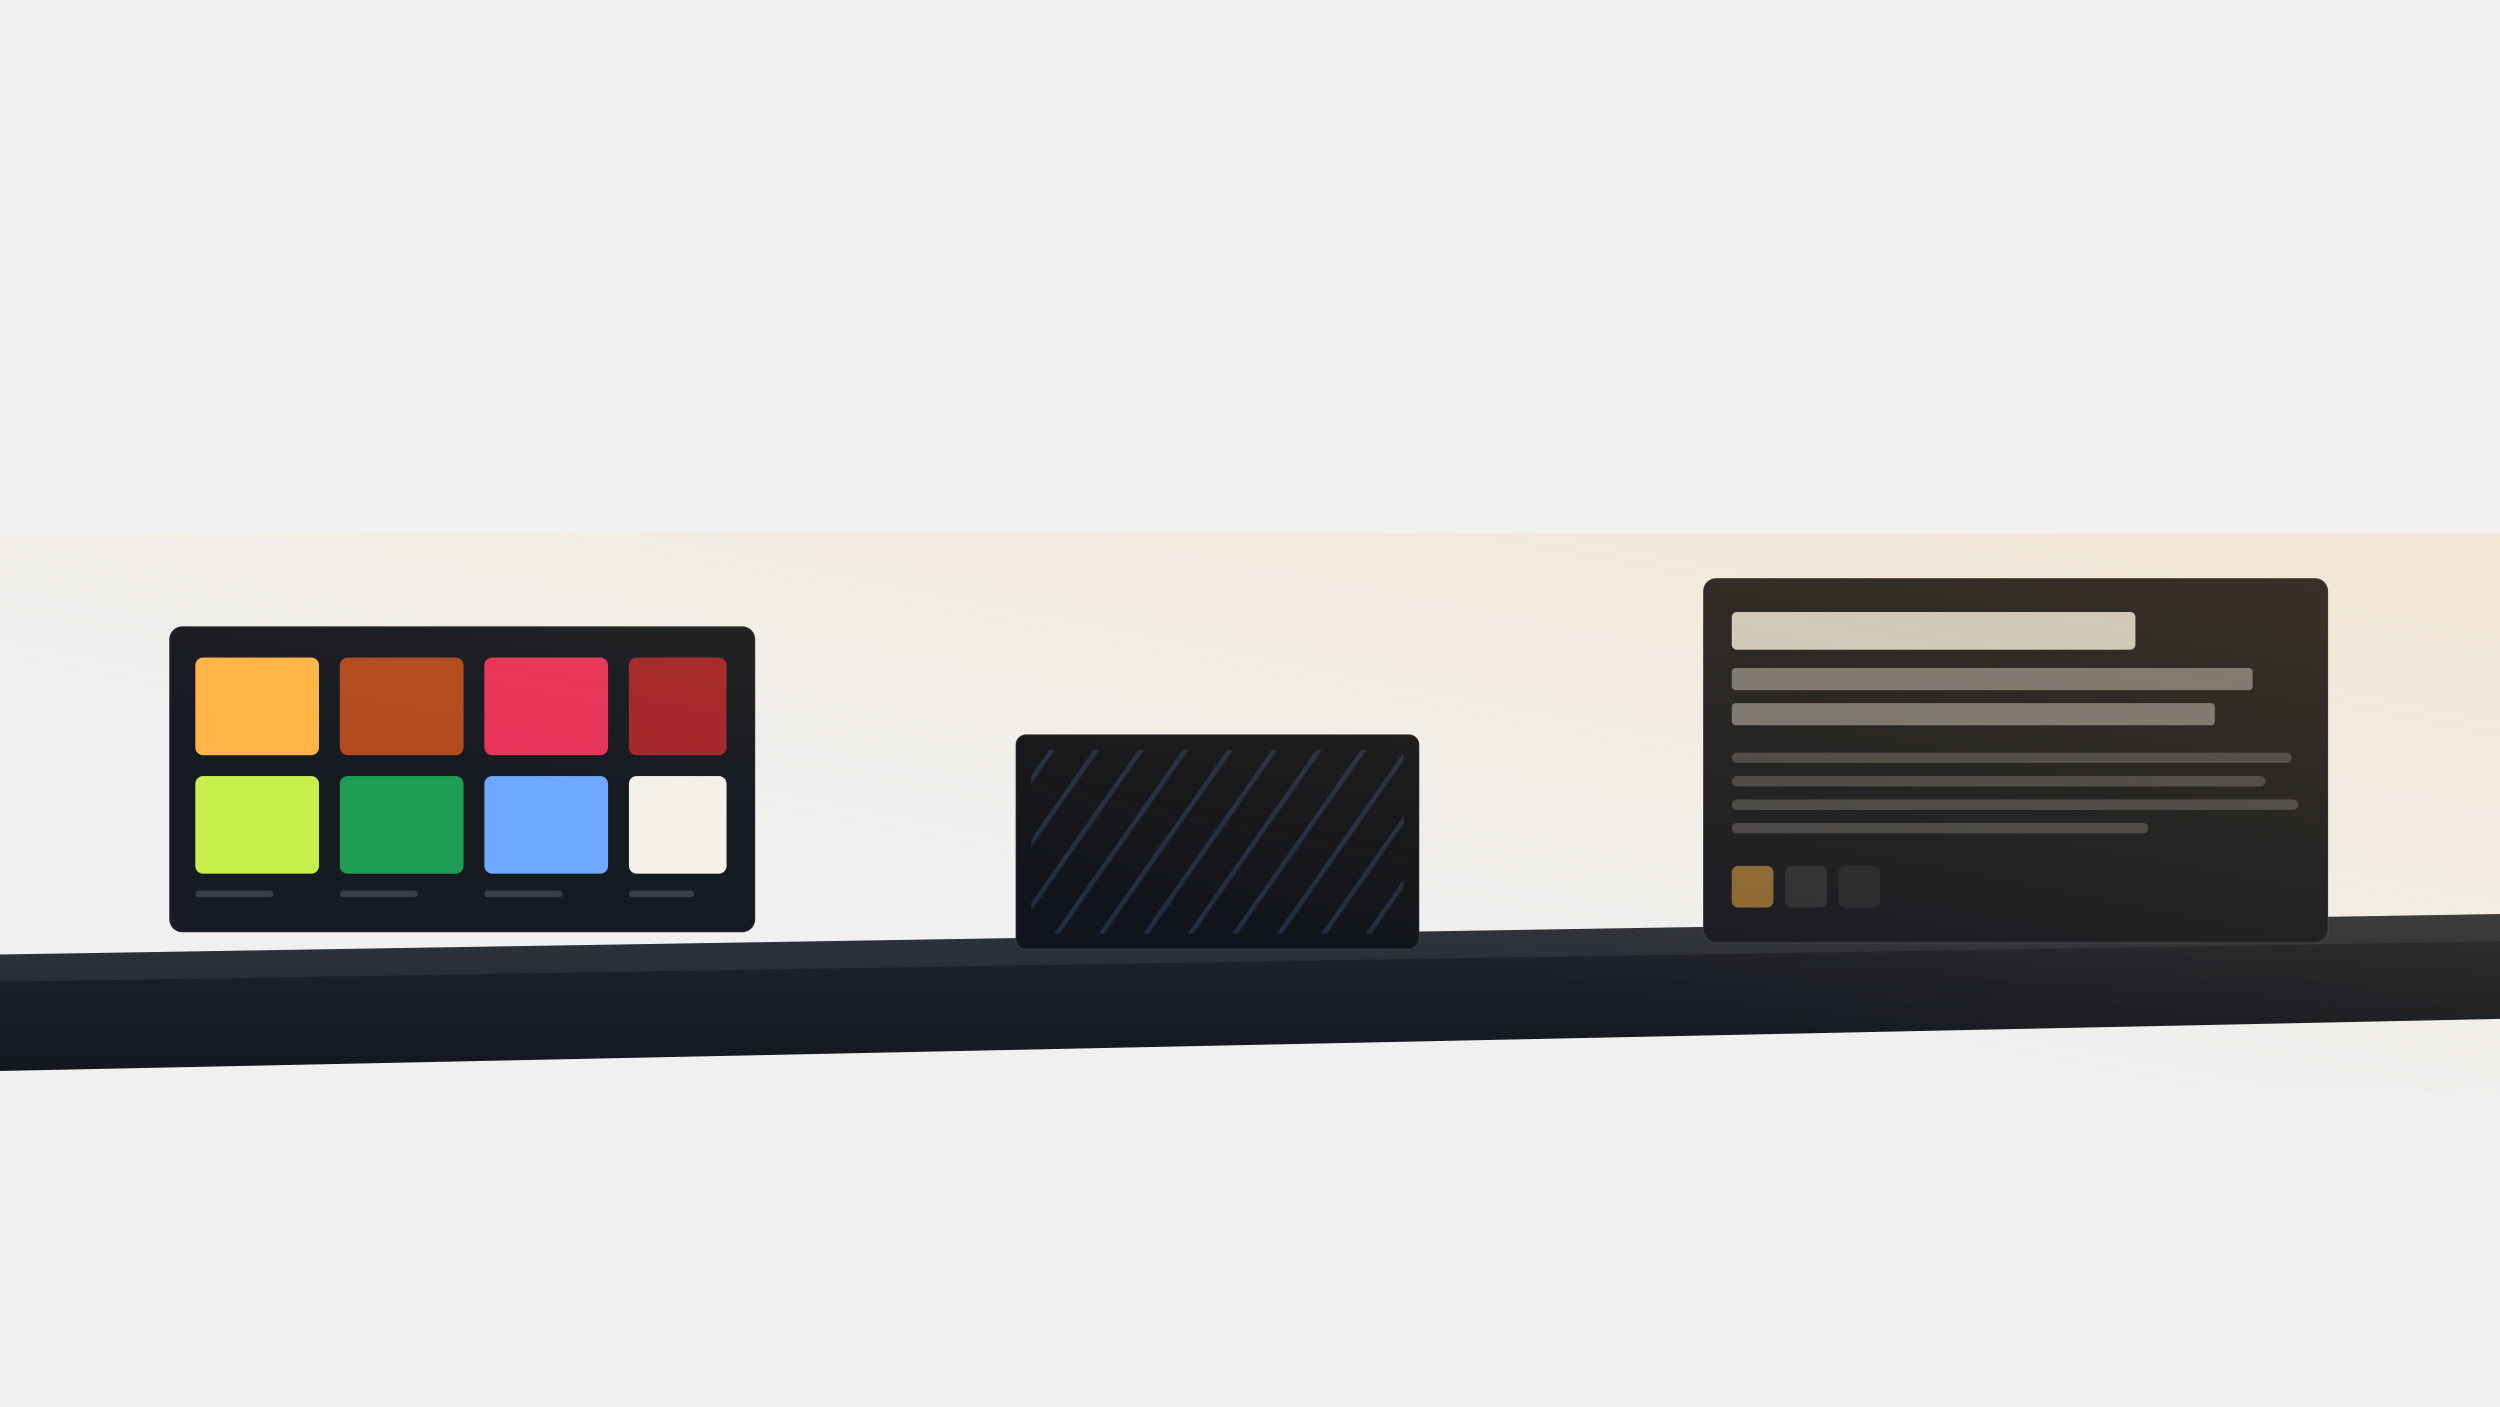
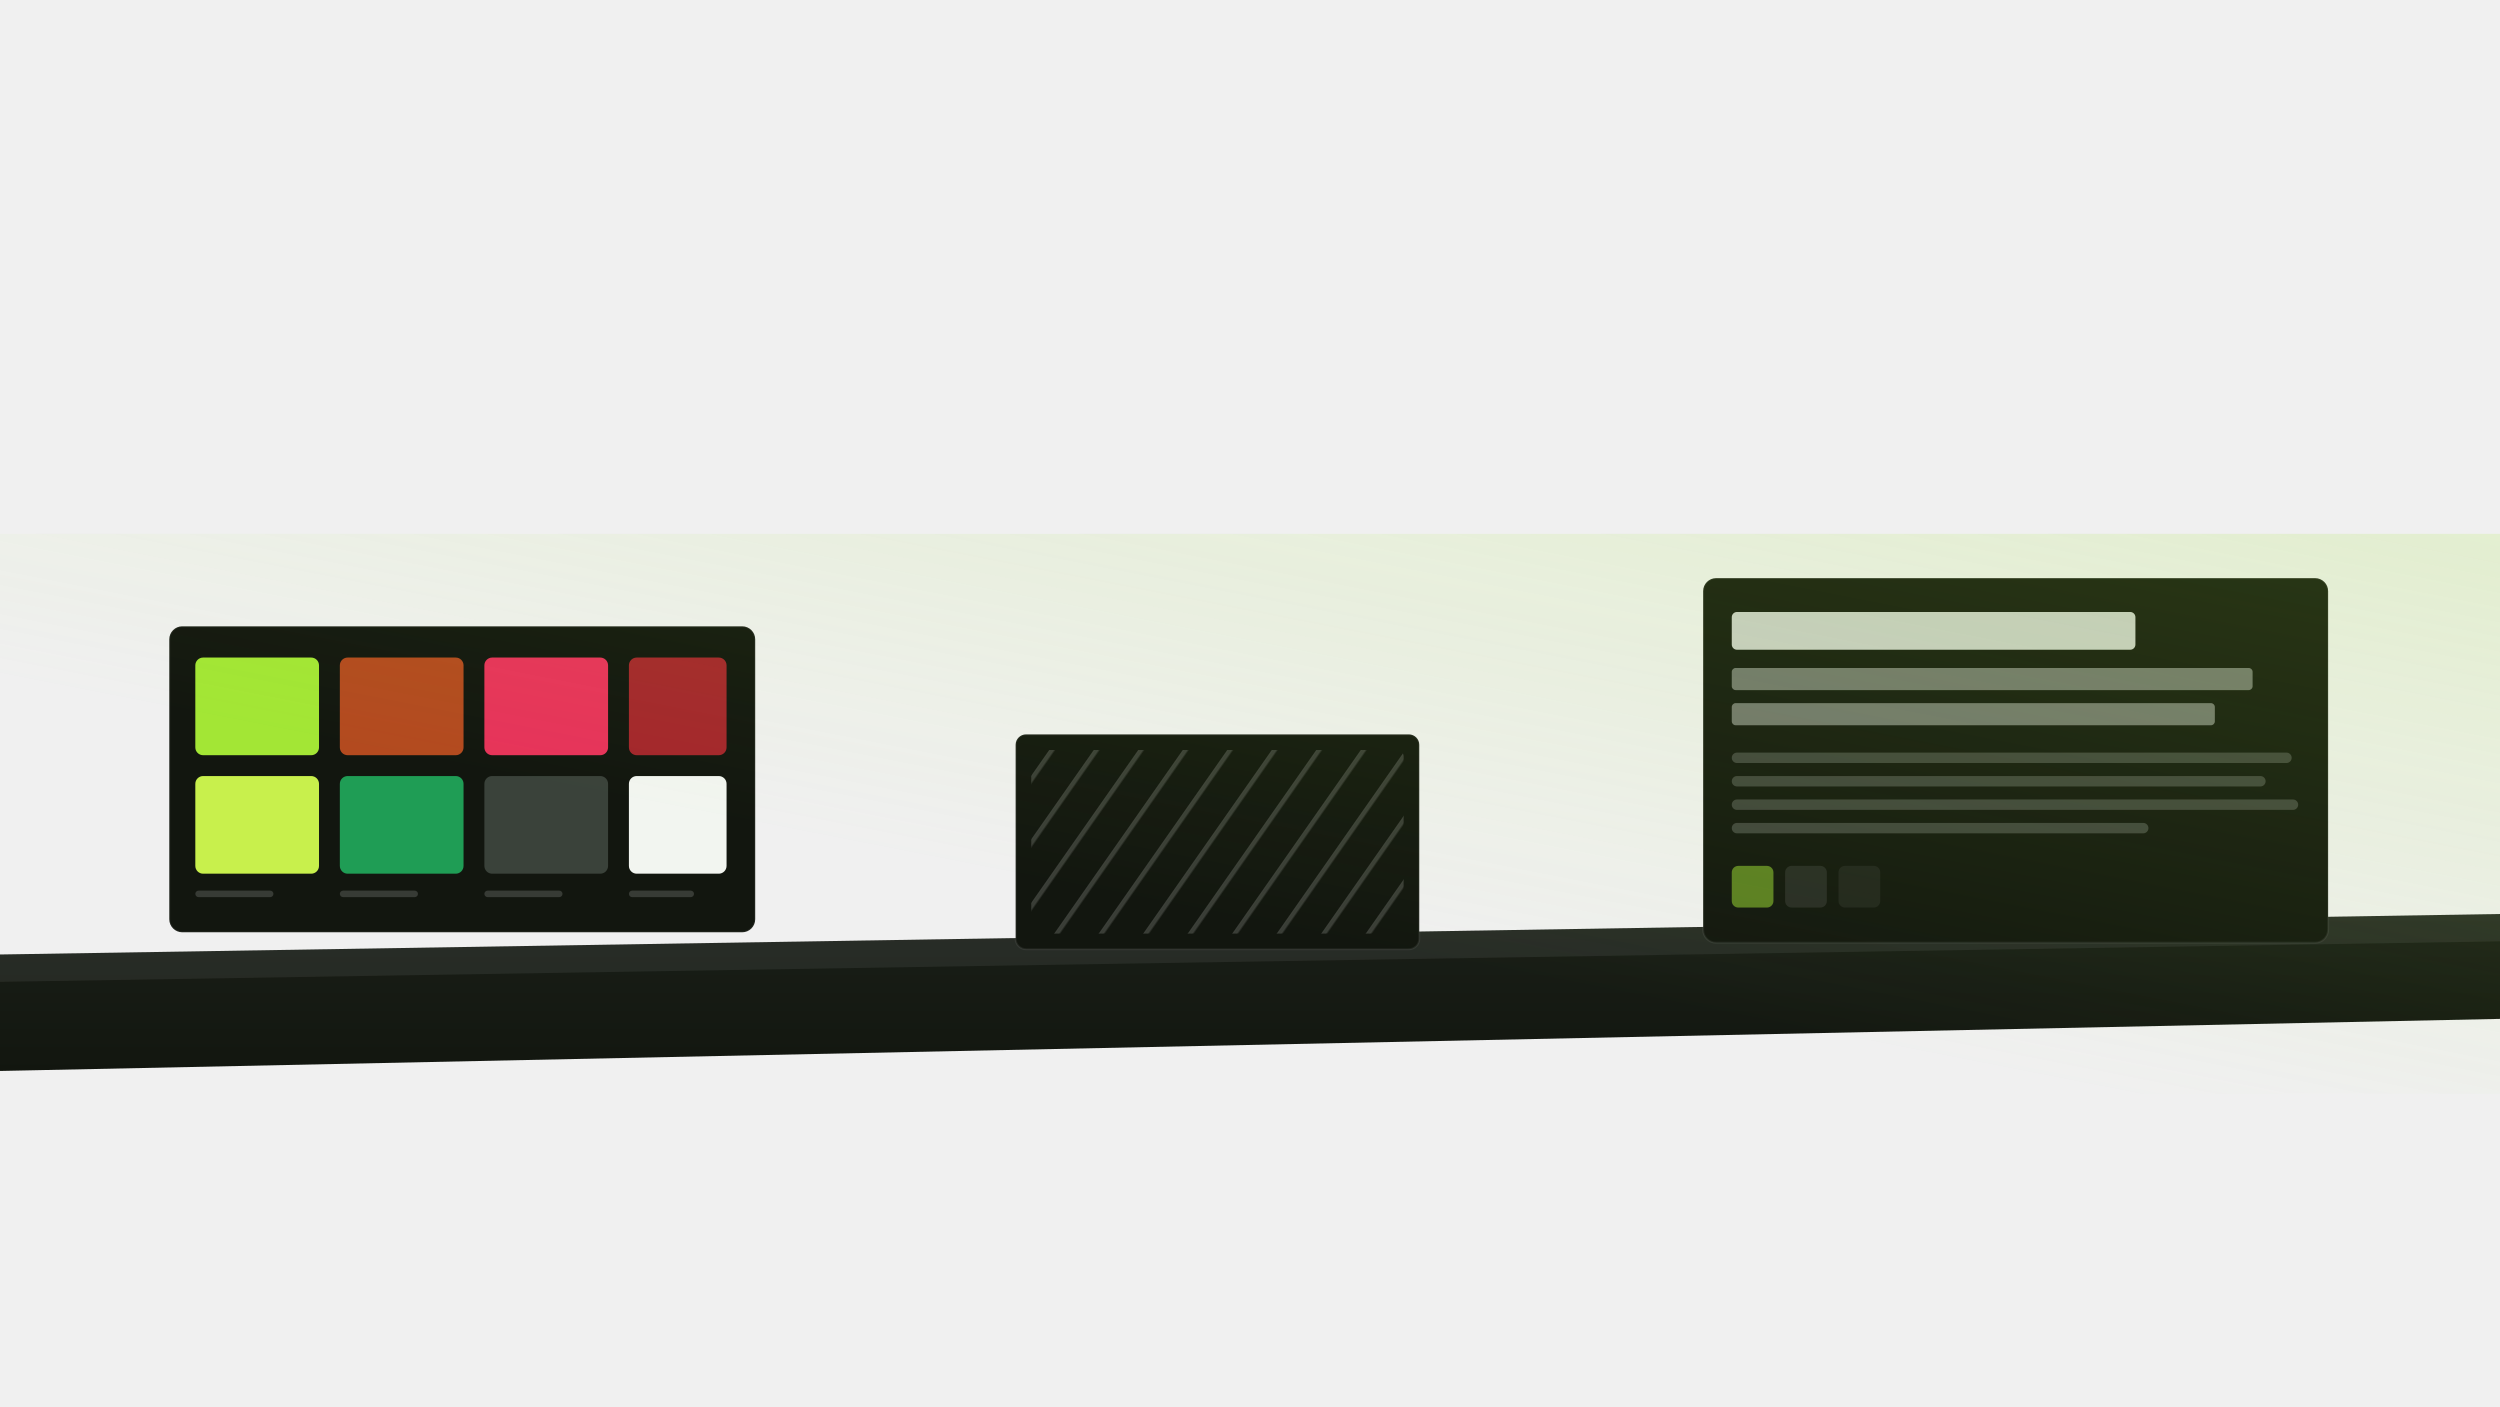
<svg xmlns="http://www.w3.org/2000/svg" viewBox="0 0 3840 2160" width="3840" height="2160" preserveAspectRatio="xMidYMid slice">
  <defs>
    <linearGradient id="m-mesa" x1="0" y1="0" x2="0" y2="1">
-       <stop offset="0" stop-color="#20242d" />
-       <stop offset="1" stop-color="#14171d" />
+       <stop offset="0" stop-color="#1a1f18" />
+       <stop offset="1" stop-color="#12160f" />
    </linearGradient>
    <linearGradient id="m-luz" x1="1" y1="0" x2="0" y2="1">
-       <stop offset="0" stop-color="#ffb547" stop-opacity="0.18" />
-       <stop offset="0.6" stop-color="#ffb547" stop-opacity="0" />
+       <stop offset="0" stop-color="#a3e635" stop-opacity="0.18" />
+       <stop offset="0.6" stop-color="#a3e635" stop-opacity="0" />
    </linearGradient>
  </defs>
  <path d="M-240 1470 L4080 1400 L4080 1560 L-240 1650 Z" fill="url(#m-mesa)" />
  <path d="M-240 1470 L4080 1400 L4080 1442 L-240 1512 Z" fill="#ffffff" opacity="0.07" />
  <g transform="translate(300 1010)">
-     <rect x="-40" y="-48" width="900" height="470" rx="20" fill="#161a21" stroke="#ffffff" stroke-opacity="0.07" stroke-width="3" />
+     <rect x="-40" y="-48" width="900" height="470" rx="20" fill="#12160f" stroke="#ffffff" stroke-opacity="0.07" stroke-width="3" />
    <g>
-       <rect x="0" y="0" width="190" height="150" rx="12" fill="#ffb547" />
+       <rect x="0" y="0" width="190" height="150" rx="12" fill="#a3e635" />
      <rect x="222" y="0" width="190" height="150" rx="12" fill="#b34a1f" />
      <rect x="444" y="0" width="190" height="150" rx="12" fill="#e7335a" />
      <rect x="666" y="0" width="150" height="150" rx="12" fill="#a4262c" />
      <rect x="0" y="182" width="190" height="150" rx="12" fill="#c8f04c" />
      <rect x="222" y="182" width="190" height="150" rx="12" fill="#1f9d55" />
-       <rect x="444" y="182" width="190" height="150" rx="12" fill="#6ea8ff" />
-       <rect x="666" y="182" width="150" height="150" rx="12" fill="#f4f1ea" />
+       <rect x="444" y="182" width="190" height="150" rx="12" fill="#3a423a" />
+       <rect x="666" y="182" width="150" height="150" rx="12" fill="#f2f5f0" />
    </g>
    <g fill="#ffffff" opacity="0.16">
      <rect x="0" y="358" width="120" height="10" rx="5" />
      <rect x="222" y="358" width="120" height="10" rx="5" />
      <rect x="444" y="358" width="120" height="10" rx="5" />
      <rect x="666" y="358" width="100" height="10" rx="5" />
    </g>
  </g>
  <g transform="translate(2660 940)">
-     <rect x="-44" y="-52" width="960" height="560" rx="20" fill="#161a21" stroke="#ffffff" stroke-opacity="0.07" stroke-width="3" />
-     <rect x="0" y="0" width="620" height="58" rx="8" fill="#f4f1ea" opacity="0.82" />
-     <rect x="0" y="86" width="800" height="34" rx="6" fill="#f4f1ea" opacity="0.42" />
-     <rect x="0" y="140" width="742" height="34" rx="6" fill="#f4f1ea" opacity="0.42" />
-     <g fill="#f4f1ea" opacity="0.2">
+     <rect x="-44" y="-52" width="960" height="560" rx="20" fill="#12160f" stroke="#ffffff" stroke-opacity="0.07" stroke-width="3" />
+     <rect x="0" y="0" width="620" height="58" rx="8" fill="#f2f5f0" opacity="0.82" />
+     <rect x="0" y="86" width="800" height="34" rx="6" fill="#f2f5f0" opacity="0.42" />
+     <rect x="0" y="140" width="742" height="34" rx="6" fill="#f2f5f0" opacity="0.42" />
+     <g fill="#f2f5f0" opacity="0.2">
      <rect x="0" y="216" width="860" height="16" rx="8" />
      <rect x="0" y="252" width="820" height="16" rx="8" />
      <rect x="0" y="288" width="870" height="16" rx="8" />
      <rect x="0" y="324" width="640" height="16" rx="8" />
    </g>
    <g opacity="0.5">
-       <rect x="0" y="390" width="64" height="64" rx="10" fill="#ffb547" />
+       <rect x="0" y="390" width="64" height="64" rx="10" fill="#a3e635" />
      <rect x="82" y="390" width="64" height="64" rx="10" fill="#ffffff" opacity="0.18" />
      <rect x="164" y="390" width="64" height="64" rx="10" fill="#ffffff" opacity="0.12" />
    </g>
  </g>
  <g transform="translate(1560 1128)">
    <defs>
      <pattern id="m-trama" width="56" height="56" patternUnits="userSpaceOnUse" patternTransform="rotate(35)">
-         <line x1="0" y1="0" x2="0" y2="56" stroke="#6ea8ff" stroke-opacity="0.5" stroke-width="14" />
+         <line x1="0" y1="0" x2="0" y2="56" stroke="#f2f5f0" stroke-opacity="0.5" stroke-width="14" />
      </pattern>
    </defs>
-     <rect width="620" height="330" rx="16" fill="#11141a" stroke="#ffffff" stroke-opacity="0.07" stroke-width="3" />
+     <rect width="620" height="330" rx="16" fill="#12160f" stroke="#ffffff" stroke-opacity="0.07" stroke-width="3" />
    <rect x="24" y="24" width="572" height="282" rx="10" fill="url(#m-trama)" opacity="0.35" />
  </g>
  <rect x="-240" y="820" width="4320" height="860" fill="url(#m-luz)" />
</svg>
